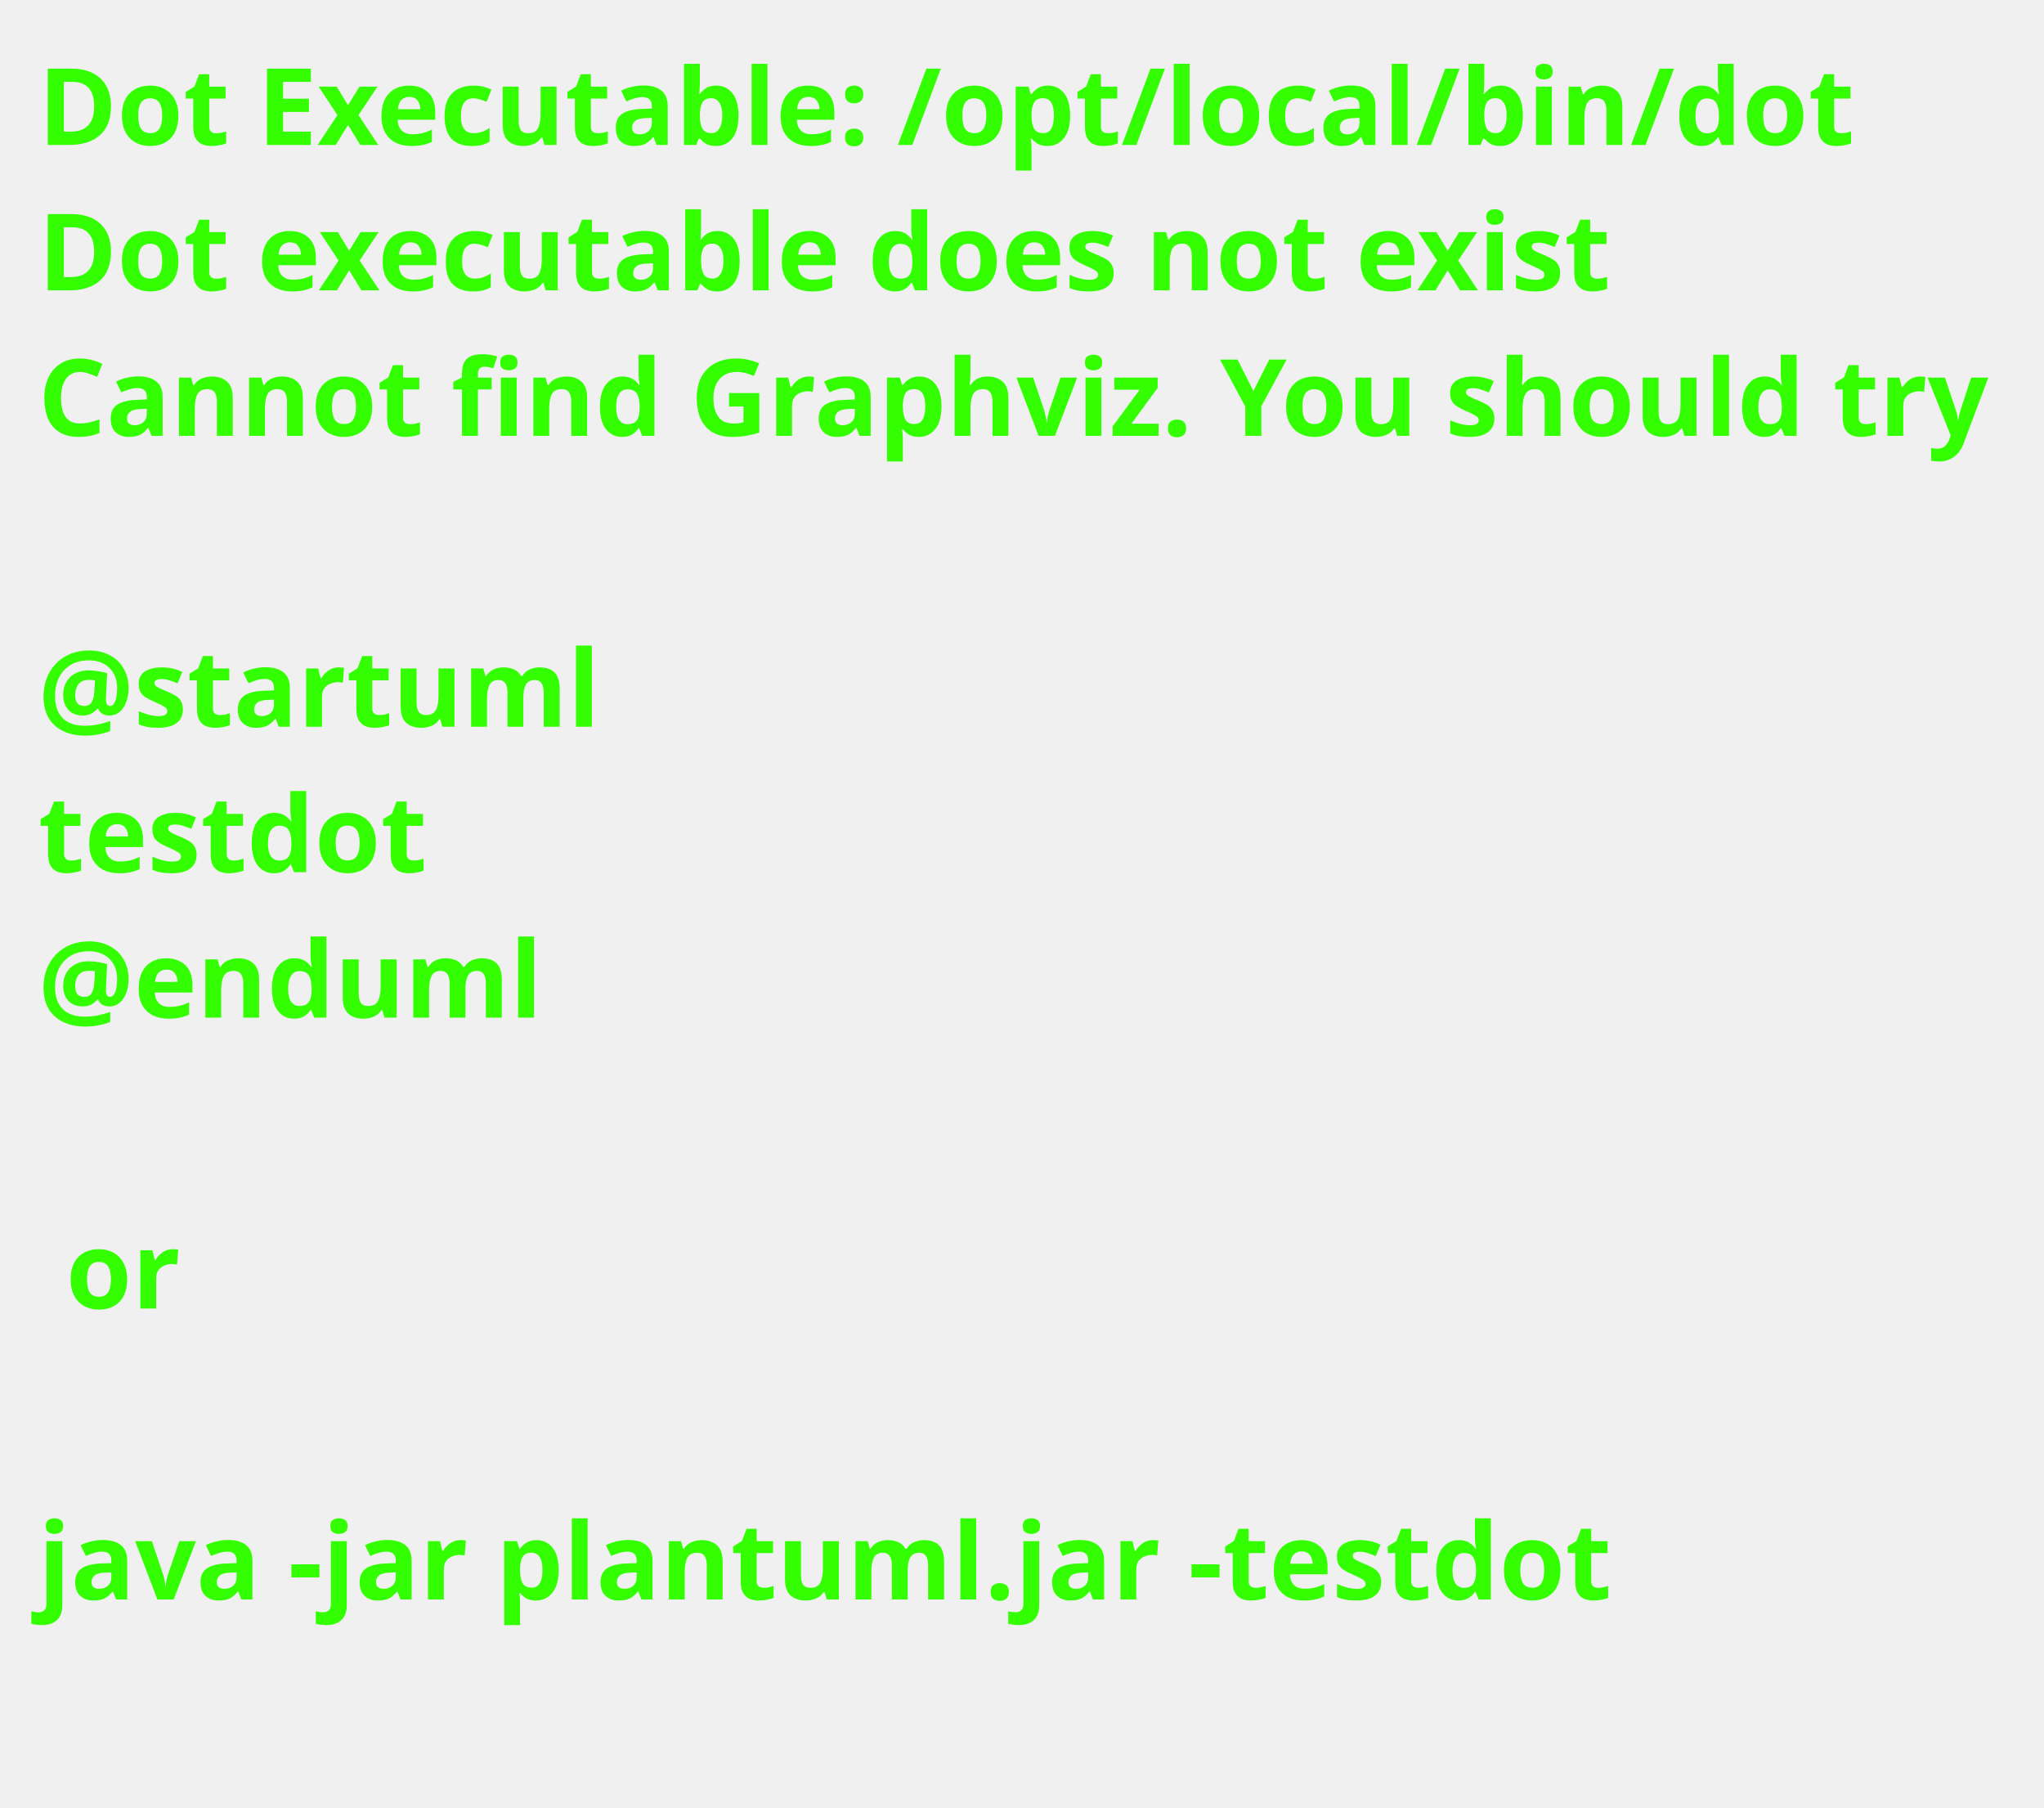
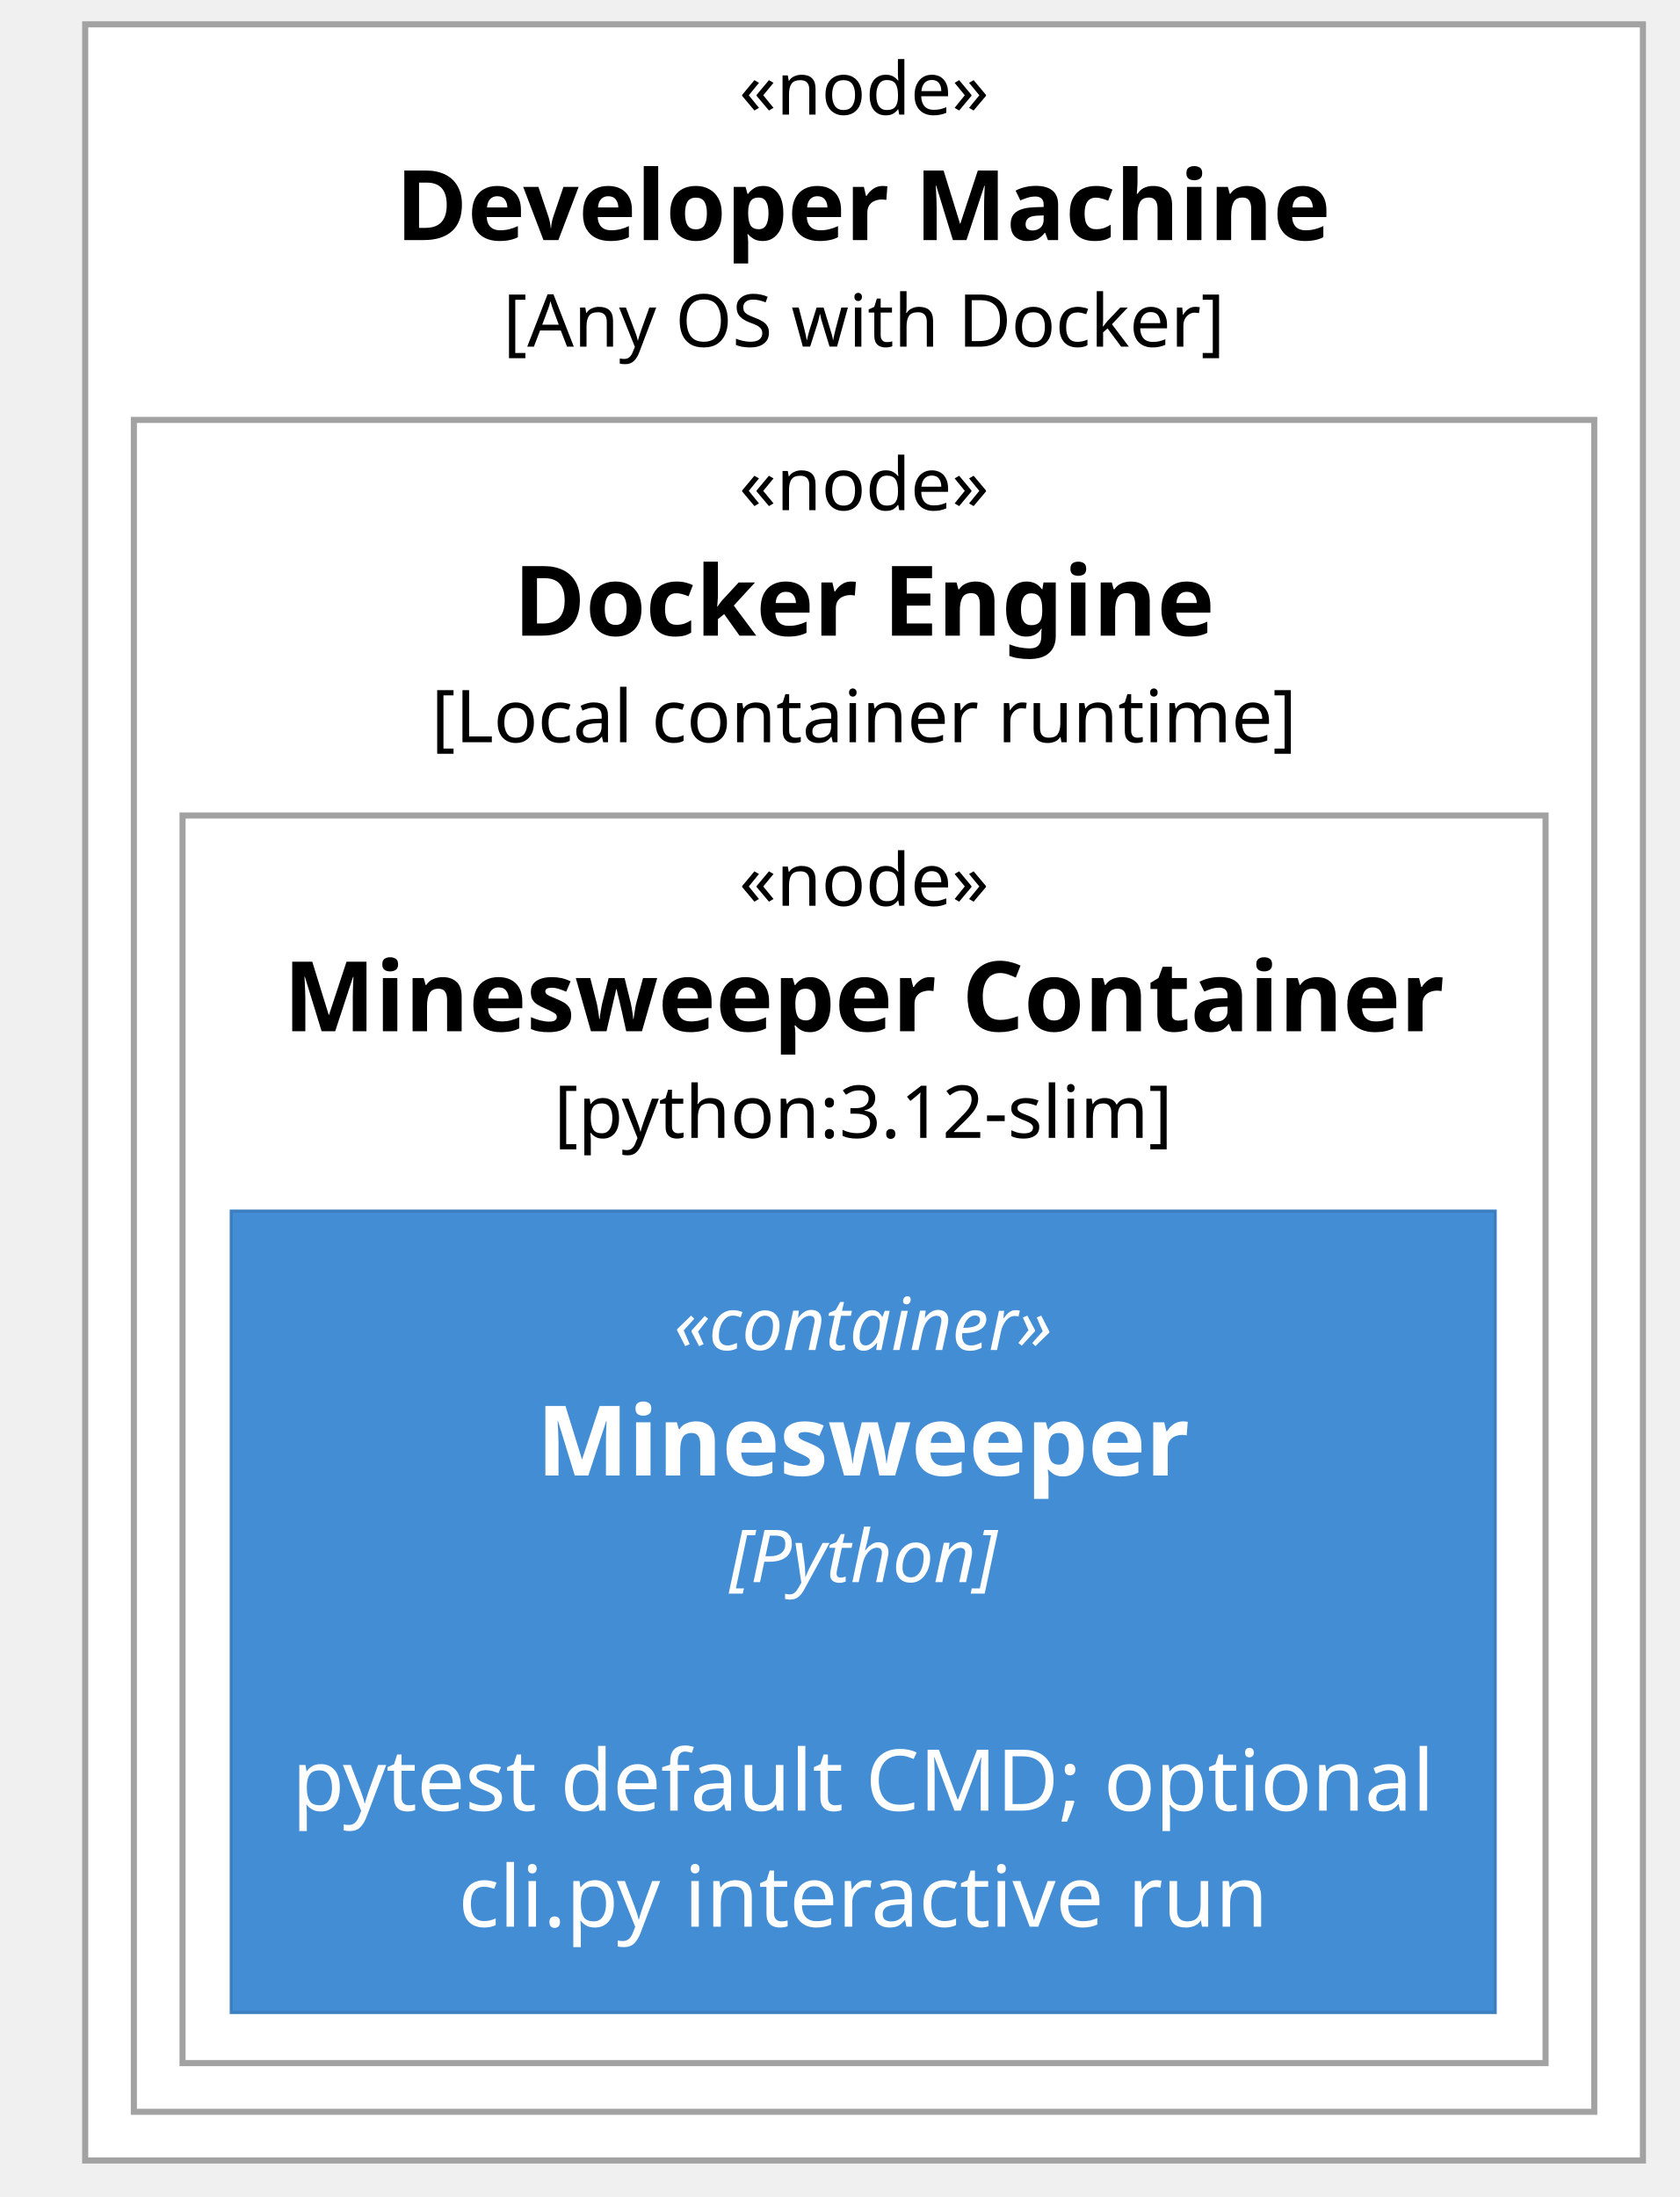
- <svg xmlns="http://www.w3.org/2000/svg" contentStyleType="text/css" height="237px" preserveAspectRatio="none" style="width:268px;height:237px;background:#FFFFFF;" version="1.1" viewBox="0 0 268 237" width="268px" zoomAndPan="magnify">
+ <svg xmlns="http://www.w3.org/2000/svg" contentStyleType="text/css" height="361px" preserveAspectRatio="none" style="width:276px;height:361px;background:#FFFFFF;" version="1.1" viewBox="0 0 276 361" width="276px" zoomAndPan="magnify">
  <defs />
  <g>
-     <text fill="#33FF02" font-family="sans-serif" font-size="14" font-weight="bold" lengthAdjust="spacing" textLength="238.433" x="5" y="19">Dot Executable: /opt/local/bin/dot</text>
-     <text fill="#33FF02" font-family="sans-serif" font-size="14" font-weight="bold" lengthAdjust="spacing" textLength="207.003" x="5" y="38.068">Dot executable does not exist</text>
-     <text fill="#33FF02" font-family="sans-serif" font-size="14" font-weight="bold" lengthAdjust="spacing" textLength="256.675" x="5" y="57.136">Cannot find Graphviz. You should try</text>
-     <text fill="#33FF02" font-family="sans-serif" font-size="14" font-weight="bold" lengthAdjust="spacing" textLength="3.64" x="5" y="76.204"> </text>
-     <text fill="#33FF02" font-family="sans-serif" font-size="14" font-weight="bold" lengthAdjust="spacing" textLength="73.696" x="5" y="95.272">@startuml</text>
-     <text fill="#33FF02" font-family="sans-serif" font-size="14" font-weight="bold" lengthAdjust="spacing" textLength="50.988" x="5" y="114.34">testdot</text>
-     <text fill="#33FF02" font-family="sans-serif" font-size="14" font-weight="bold" lengthAdjust="spacing" textLength="66.108" x="5" y="133.407">@enduml</text>
-     <text fill="#33FF02" font-family="sans-serif" font-size="14" font-weight="bold" lengthAdjust="spacing" textLength="3.64" x="5" y="152.475"> </text>
-     <text fill="#33FF02" font-family="sans-serif" font-size="14" font-weight="bold" lengthAdjust="spacing" textLength="15.022" x="8.64" y="171.543">or</text>
-     <text fill="#33FF02" font-family="sans-serif" font-size="14" font-weight="bold" lengthAdjust="spacing" textLength="3.64" x="5" y="190.611"> </text>
-     <text fill="#33FF02" font-family="sans-serif" font-size="14" font-weight="bold" lengthAdjust="spacing" textLength="206.303" x="5" y="209.679">java -jar plantuml.jar -testdot</text>
-     <text fill="#33FF02" font-family="sans-serif" font-size="14" font-weight="bold" lengthAdjust="spacing" textLength="3.64" x="5" y="228.747"> </text>
+     <g id="cluster_machine">
+       <rect fill="#FFFFFF" height="351" style="stroke:#A2A2A2;stroke-width:1;" width="256" x="14" y="4" />
+       <text fill="#000000" font-family="sans-serif" font-size="12" lengthAdjust="spacing" textLength="41.04" x="121.48" y="18.828">«node»</text>
+       <text fill="#000000" font-family="sans-serif" font-size="16" font-weight="bold" lengthAdjust="spacing" textLength="153.984" x="65.008" y="39.448">Developer Machine</text>
+       <text fill="#000000" font-family="sans-serif" font-size="12" lengthAdjust="spacing" textLength="118.609" x="82.696" y="56.964">[Any OS with Docker]</text>
+     </g>
+     <g id="cluster_docker">
+       <rect fill="#FFFFFF" height="278" style="stroke:#A2A2A2;stroke-width:1;" width="240" x="22" y="69" />
+       <text fill="#000000" font-family="sans-serif" font-size="12" lengthAdjust="spacing" textLength="41.04" x="121.48" y="83.828">«node»</text>
+       <text fill="#000000" font-family="sans-serif" font-size="16" font-weight="bold" lengthAdjust="spacing" textLength="115.216" x="84.392" y="104.448">Docker Engine</text>
+       <text fill="#000000" font-family="sans-serif" font-size="12" lengthAdjust="spacing" textLength="142.213" x="70.894" y="121.964">[Local container runtime]</text>
+     </g>
+     <g id="cluster_runtime">
+       <rect fill="#FFFFFF" height="205" style="stroke:#A2A2A2;stroke-width:1;" width="224" x="30" y="134" />
+       <text fill="#000000" font-family="sans-serif" font-size="12" lengthAdjust="spacing" textLength="41.04" x="121.48" y="148.828">«node»</text>
+       <text fill="#000000" font-family="sans-serif" font-size="16" font-weight="bold" lengthAdjust="spacing" textLength="190.832" x="46.584" y="169.448">Minesweeper Container</text>
+       <text fill="#000000" font-family="sans-serif" font-size="12" lengthAdjust="spacing" textLength="101.869" x="91.066" y="186.964">[python:3.12-slim]</text>
+     </g>
+     <g id="elem_app">
+       <rect fill="#438DD5" height="131.684" style="stroke:#3C7FC0;stroke-width:0.5;" width="207.725" x="38" y="199" />
+       <text fill="#FFFFFF" font-family="sans-serif" font-size="12" font-style="italic" lengthAdjust="spacing" textLength="62.196" x="110.764" y="221.828">«container»</text>
+       <text fill="#FFFFFF" font-family="sans-serif" font-size="16" font-weight="bold" lengthAdjust="spacing" textLength="107.344" x="88.191" y="242.448">Minesweeper</text>
+       <text fill="#FFFFFF" font-family="sans-serif" font-size="12" font-style="italic" lengthAdjust="spacing" textLength="44.004" x="119.861" y="259.964">[Python]</text>
+       <text fill="#FFFFFF" font-family="sans-serif" font-size="14" lengthAdjust="spacing" textLength="3.64" x="140.043" y="278.446"> </text>
+       <text fill="#FFFFFF" font-family="sans-serif" font-size="14" lengthAdjust="spacing" textLength="40.46" x="48" y="297.514">pytest</text>
+       <text fill="#FFFFFF" font-family="sans-serif" font-size="14" lengthAdjust="spacing" textLength="3.64" x="88.46" y="297.514"> </text>
+       <text fill="#FFFFFF" font-family="sans-serif" font-size="14" lengthAdjust="spacing" textLength="46.494" x="92.1" y="297.514">default</text>
+       <text fill="#FFFFFF" font-family="sans-serif" font-size="14" lengthAdjust="spacing" textLength="3.64" x="138.594" y="297.514"> </text>
+       <text fill="#FFFFFF" font-family="sans-serif" font-size="14" lengthAdjust="spacing" textLength="35.518" x="142.234" y="297.514">CMD;</text>
+       <text fill="#FFFFFF" font-family="sans-serif" font-size="14" lengthAdjust="spacing" textLength="3.64" x="177.751" y="297.514"> </text>
+       <text fill="#FFFFFF" font-family="sans-serif" font-size="14" lengthAdjust="spacing" textLength="54.334" x="181.392" y="297.514">optional</text>
+       <text fill="#FFFFFF" font-family="sans-serif" font-size="14" lengthAdjust="spacing" textLength="33.446" x="75.335" y="316.582">cli.py</text>
+       <text fill="#FFFFFF" font-family="sans-serif" font-size="14" lengthAdjust="spacing" textLength="3.64" x="108.781" y="316.582"> </text>
+       <text fill="#FFFFFF" font-family="sans-serif" font-size="14" lengthAdjust="spacing" textLength="69.244" x="112.421" y="316.582">interactive</text>
+       <text fill="#FFFFFF" font-family="sans-serif" font-size="14" lengthAdjust="spacing" textLength="3.64" x="181.665" y="316.582"> </text>
+       <text fill="#FFFFFF" font-family="sans-serif" font-size="14" lengthAdjust="spacing" textLength="23.086" x="185.304" y="316.582">run</text>
+     </g>
  </g>
</svg>
